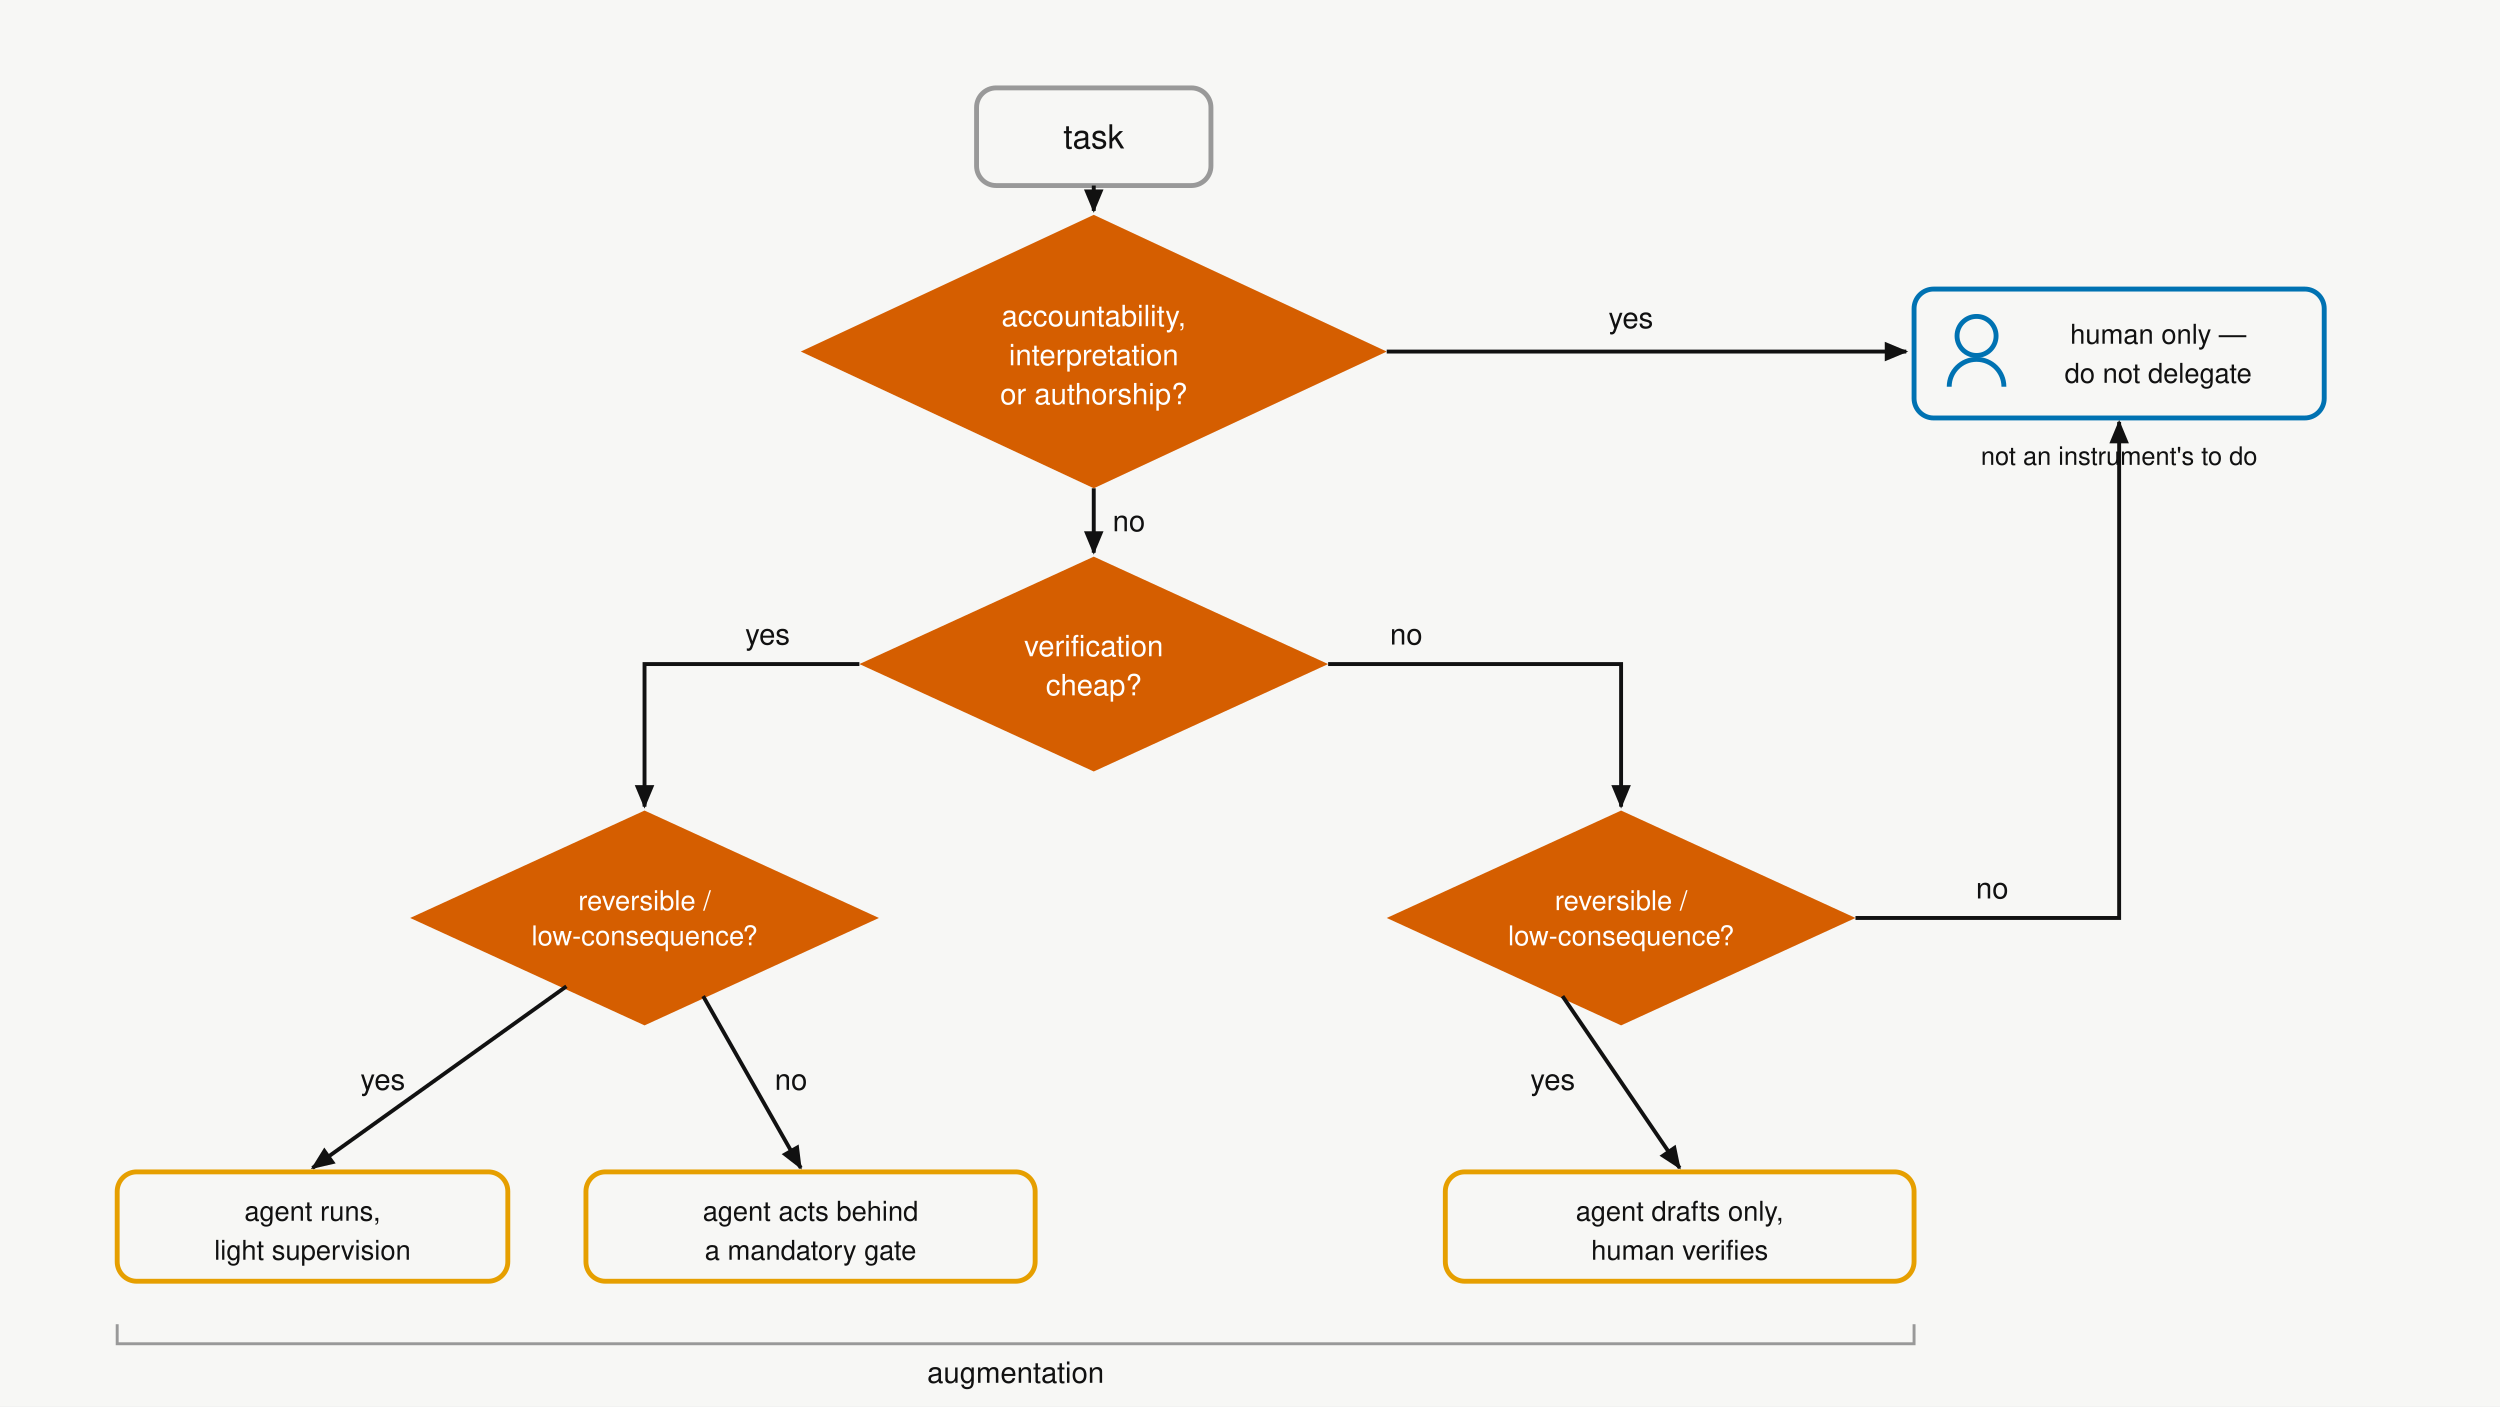
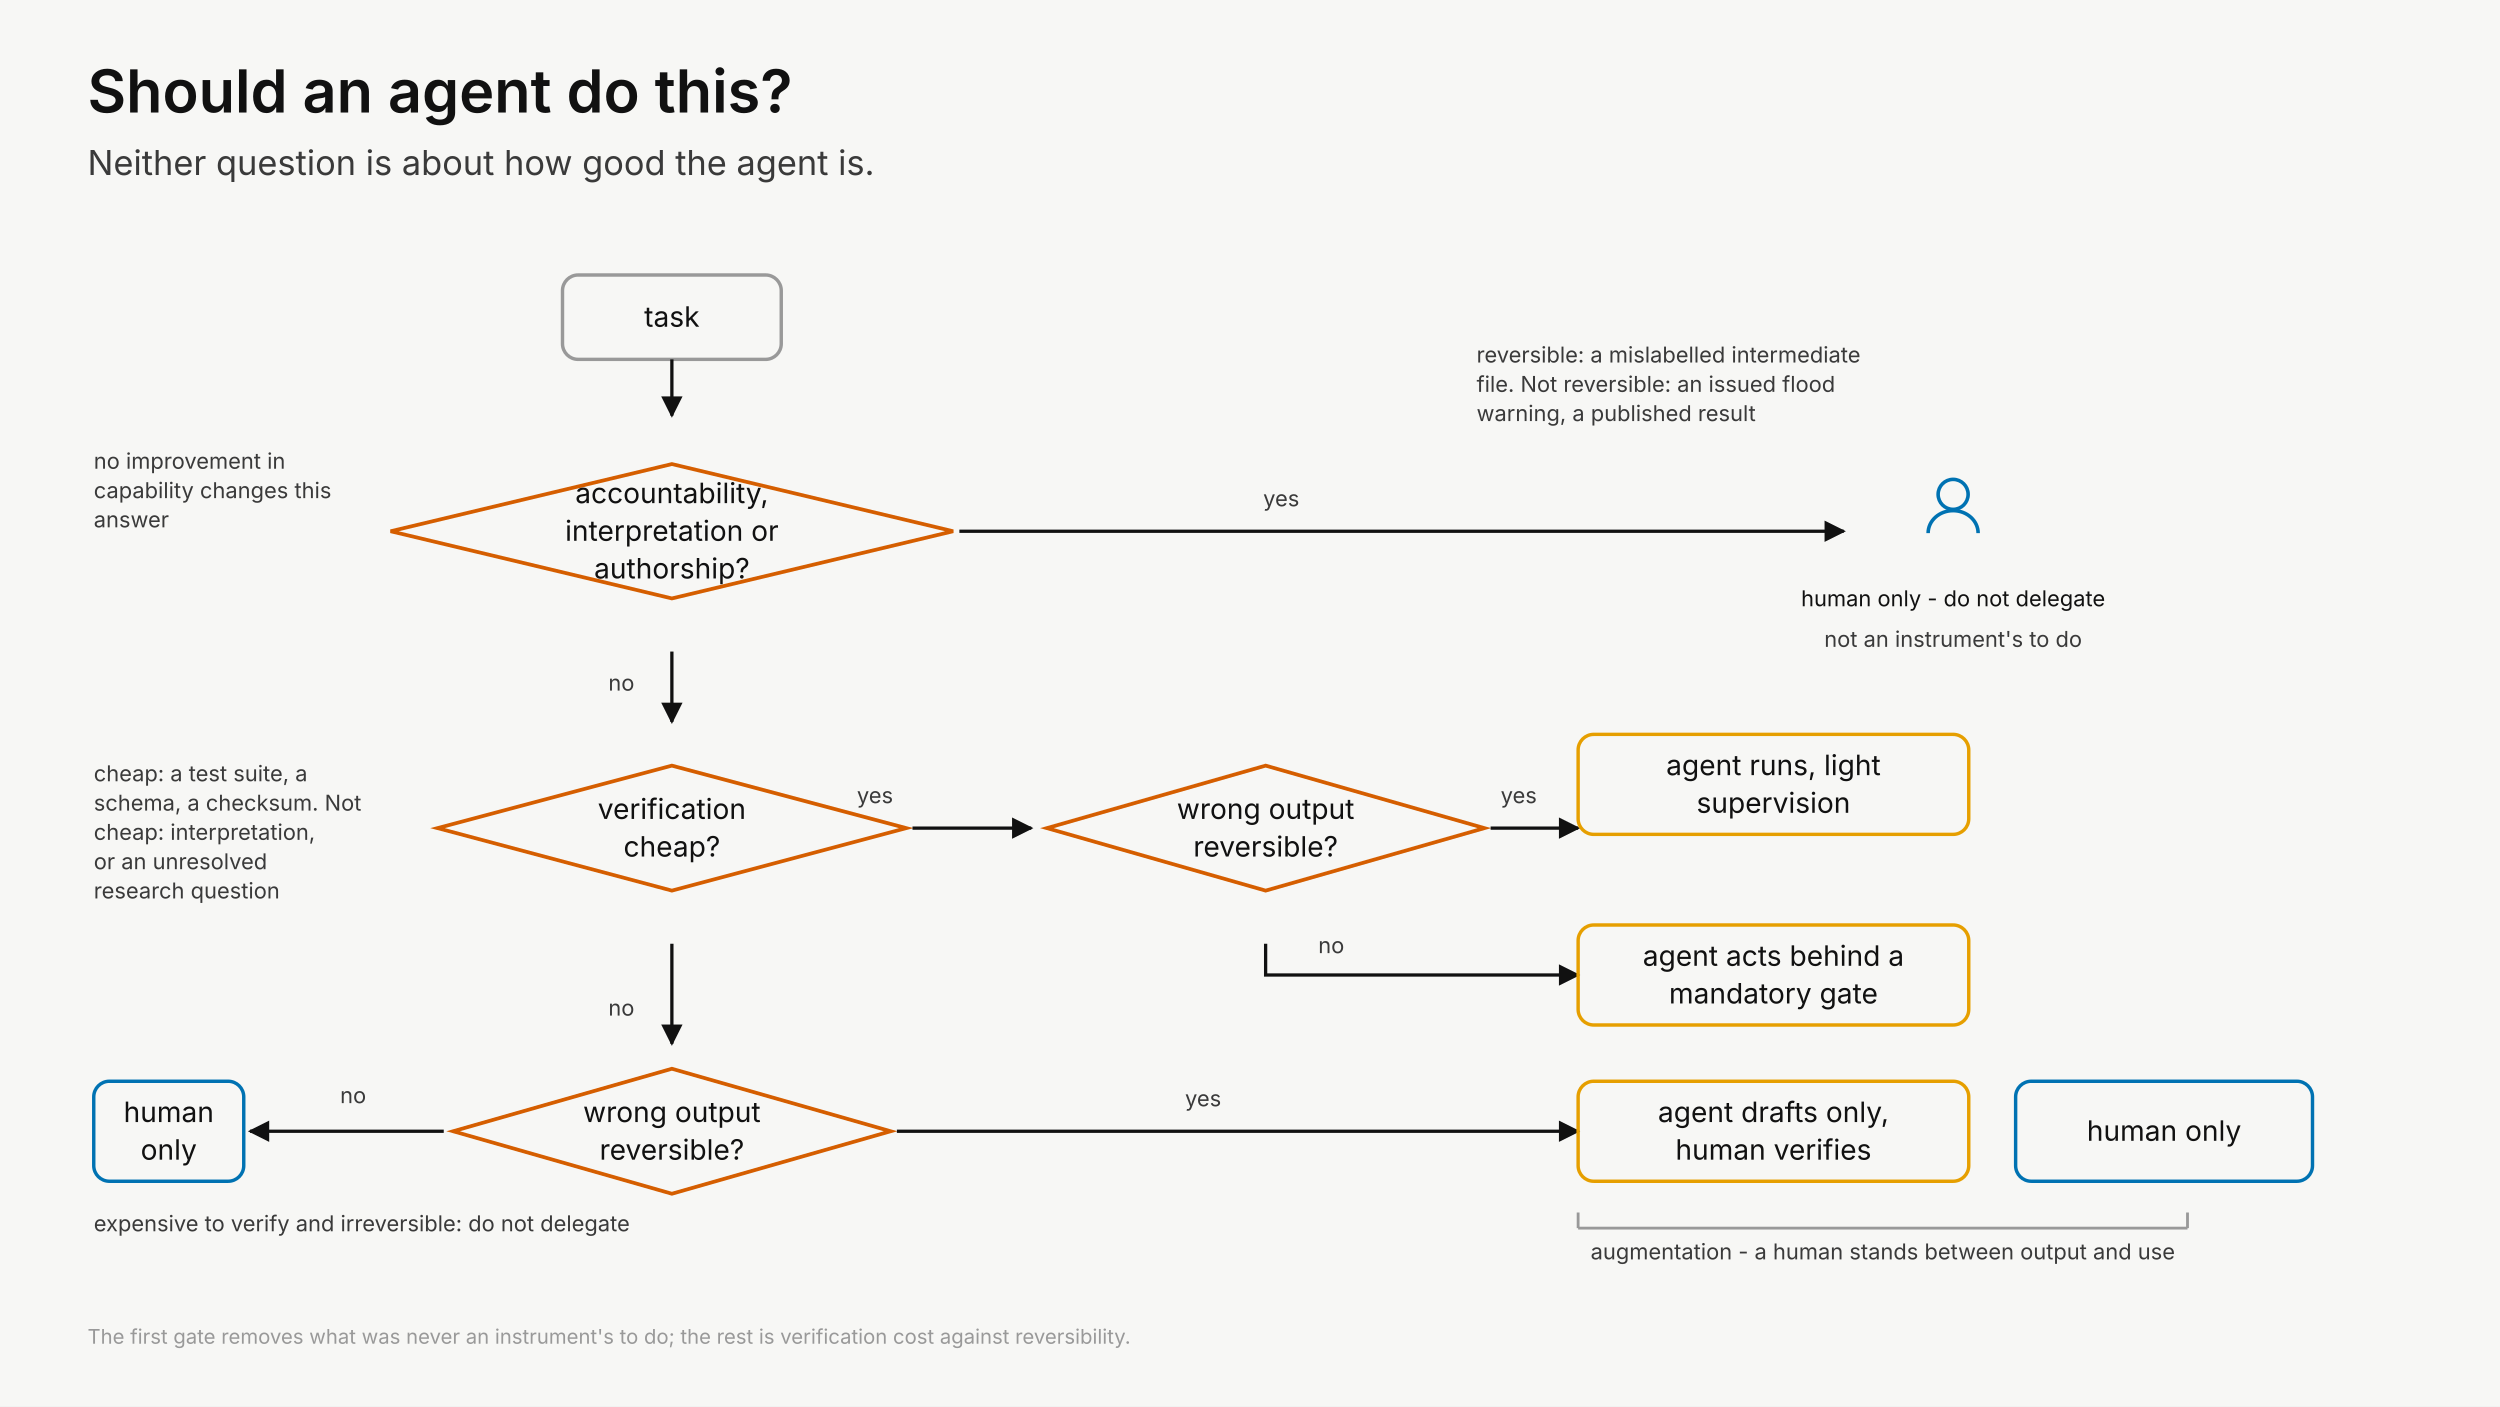
- <svg xmlns="http://www.w3.org/2000/svg" width="1280" height="720" viewBox="0 0 1280 720" font-family="Helvetica, Arial, sans-serif">
+ <svg xmlns="http://www.w3.org/2000/svg" width="1600" height="900" viewBox="0 0 1600 900" role="img">
  <defs>
-     <marker id="ah" markerWidth="12" markerHeight="10" refX="11" refY="5" orient="auto" markerUnits="userSpaceOnUse">
-       <path d="M0,0 L12,5 L0,10 Z" fill="#111111" />
+     <marker id="ah41" viewBox="0 0 10 10" refX="9" refY="5" markerWidth="6.5" markerHeight="6.5" orient="auto-start-reverse">
+       <path d="M0,0 L10,5 L0,10 z" fill="#111111" />
    </marker>
  </defs>
-   <rect width="1280" height="720" fill="#F7F7F5" />
-   <rect x="500" y="45" width="120" height="50" rx="10" fill="none" stroke="#999999" stroke-width="2.5" />
-   <text x="560" y="76" font-size="17" fill="#111111" text-anchor="middle">task</text>
-   <line x1="560" y1="95" x2="560" y2="108" stroke="#111111" stroke-width="2" marker-end="url(#ah)" />
-   <polygon points="560,110 710,180 560,250 410,180" fill="#D55E00" />
-   <g fill="#FFFFFF" text-anchor="middle" font-size="15">
-     <text x="560" y="167">accountability,</text>
-     <text x="560" y="187">interpretation</text>
-     <text x="560" y="207">or authorship?</text>
-   </g>
-   <line x1="710" y1="180" x2="976" y2="180" stroke="#111111" stroke-width="2" marker-end="url(#ah)" />
-   <text x="835" y="168" font-size="15" fill="#111111" text-anchor="middle">yes</text>
-   <rect x="980" y="148" width="210" height="66" rx="10" fill="none" stroke="#0072B2" stroke-width="2.5" />
-   <circle cx="1012" cy="172" r="10" fill="none" stroke="#0072B2" stroke-width="2.5" />
-   <path d="M998,198 a14,14 0 0 1 28,0" fill="none" stroke="#0072B2" stroke-width="2.5" />
-   <text x="1105" y="176" font-size="14" fill="#111111" text-anchor="middle">human only —</text>
-   <text x="1105" y="196" font-size="14" fill="#111111" text-anchor="middle">do not delegate</text>
-   <text x="1085" y="238" font-size="13" fill="#111111" text-anchor="middle">not an instrument's to do</text>
-   <line x1="560" y1="250" x2="560" y2="283" stroke="#111111" stroke-width="2" marker-end="url(#ah)" />
-   <text x="578" y="272" font-size="15" fill="#111111" text-anchor="middle">no</text>
-   <polygon points="560,285 680,340 560,395 440,340" fill="#D55E00" />
-   <g fill="#FFFFFF" text-anchor="middle" font-size="15">
-     <text x="560" y="336">verification</text>
-     <text x="560" y="356">cheap?</text>
-   </g>
-   <path d="M440,340 L330,340 L330,413" fill="none" stroke="#111111" stroke-width="2" marker-end="url(#ah)" />
-   <text x="393" y="330" font-size="15" fill="#111111" text-anchor="middle">yes</text>
-   <path d="M680,340 L830,340 L830,413" fill="none" stroke="#111111" stroke-width="2" marker-end="url(#ah)" />
-   <text x="720" y="330" font-size="15" fill="#111111" text-anchor="middle">no</text>
-   <polygon points="330,415 450,470 330,525 210,470" fill="#D55E00" />
-   <g fill="#FFFFFF" text-anchor="middle" font-size="14">
-     <text x="330" y="466">reversible /</text>
-     <text x="330" y="484">low-consequence?</text>
-   </g>
-   <path d="M290,505 L160,598" fill="none" stroke="#111111" stroke-width="2" marker-end="url(#ah)" />
-   <text x="196" y="558" font-size="15" fill="#111111" text-anchor="middle">yes</text>
-   <path d="M360,510 L410,598" fill="none" stroke="#111111" stroke-width="2" marker-end="url(#ah)" />
-   <text x="405" y="558" font-size="15" fill="#111111" text-anchor="middle">no</text>
-   <polygon points="830,415 950,470 830,525 710,470" fill="#D55E00" />
-   <g fill="#FFFFFF" text-anchor="middle" font-size="14">
-     <text x="830" y="466">reversible /</text>
-     <text x="830" y="484">low-consequence?</text>
-   </g>
-   <path d="M800,510 L860,598" fill="none" stroke="#111111" stroke-width="2" marker-end="url(#ah)" />
-   <text x="795" y="558" font-size="15" fill="#111111" text-anchor="middle">yes</text>
-   <path d="M950,470 L1085,470 L1085,216" fill="none" stroke="#111111" stroke-width="2" marker-end="url(#ah)" />
-   <text x="1020" y="460" font-size="15" fill="#111111" text-anchor="middle">no</text>
-   <rect x="60" y="600" width="200" height="56" rx="10" fill="none" stroke="#E69F00" stroke-width="2.5" />
-   <text x="160" y="625" font-size="14" fill="#111111" text-anchor="middle">agent runs,</text>
-   <text x="160" y="645" font-size="14" fill="#111111" text-anchor="middle">light supervision</text>
-   <rect x="300" y="600" width="230" height="56" rx="10" fill="none" stroke="#E69F00" stroke-width="2.5" />
-   <text x="415" y="625" font-size="14" fill="#111111" text-anchor="middle">agent acts behind</text>
-   <text x="415" y="645" font-size="14" fill="#111111" text-anchor="middle">a mandatory gate</text>
-   <rect x="740" y="600" width="240" height="56" rx="10" fill="none" stroke="#E69F00" stroke-width="2.5" />
-   <text x="860" y="625" font-size="14" fill="#111111" text-anchor="middle">agent drafts only,</text>
-   <text x="860" y="645" font-size="14" fill="#111111" text-anchor="middle">human verifies</text>
-   <path d="M60,678 L60,688 L980,688 L980,678" fill="none" stroke="#999999" stroke-width="1.5" />
-   <text x="520" y="708" font-size="15" fill="#111111" text-anchor="middle">augmentation</text>
+   <rect width="1600" height="900" fill="#F7F7F5" />
+   <text x="56.0" y="72.0" font-family="Inter, 'Helvetica Neue', Helvetica, Arial, sans-serif" font-size="38" fill="#111111" font-weight="600" text-anchor="start">Should an agent do this?</text>
+   <text x="56.0" y="112.0" font-family="Inter, 'Helvetica Neue', Helvetica, Arial, sans-serif" font-size="22" fill="#3A3A3A" font-weight="400" text-anchor="start">Neither question is about how good the agent is.</text>
+   <rect x="360.0" y="176.0" width="140.0" height="54.0" rx="10" fill="none" stroke="#999999" stroke-width="2.2" />
+   <text x="430.0" y="209.1" font-family="Inter, 'Helvetica Neue', Helvetica, Arial, sans-serif" font-size="18" fill="#111111" font-weight="400" text-anchor="middle">task</text>
+   <line x1="430.0" y1="230.0" x2="430.0" y2="266.0" stroke="#111111" stroke-width="2.1" marker-end="url(#ah41)" />
+   <polygon points="430,297.0 610.0,340 430,383.0 250.0,340" fill="none" stroke="#D55E00" stroke-width="2.4" />
+   <text x="430.0" y="322.0" font-family="Inter, 'Helvetica Neue', Helvetica, Arial, sans-serif" font-size="18" fill="#111111" font-weight="400" text-anchor="middle">accountability,</text>
+   <text x="430.0" y="346.1" font-family="Inter, 'Helvetica Neue', Helvetica, Arial, sans-serif" font-size="18" fill="#111111" font-weight="400" text-anchor="middle">interpretation or</text>
+   <text x="430.0" y="370.2" font-family="Inter, 'Helvetica Neue', Helvetica, Arial, sans-serif" font-size="18" fill="#111111" font-weight="400" text-anchor="middle">authorship?</text>
+   <text x="60.0" y="300.0" font-family="Inter, 'Helvetica Neue', Helvetica, Arial, sans-serif" font-size="14" fill="#3A3A3A" font-weight="400" text-anchor="start">no improvement in</text>
+   <text x="60.0" y="318.8" font-family="Inter, 'Helvetica Neue', Helvetica, Arial, sans-serif" font-size="14" fill="#3A3A3A" font-weight="400" text-anchor="start">capability changes this</text>
+   <text x="60.0" y="337.5" font-family="Inter, 'Helvetica Neue', Helvetica, Arial, sans-serif" font-size="14" fill="#3A3A3A" font-weight="400" text-anchor="start">answer</text>
+   <line x1="614.0" y1="340.0" x2="1180.0" y2="340.0" stroke="#111111" stroke-width="2.1" marker-end="url(#ah41)" />
+   <text x="820.0" y="324.0" font-family="Inter, 'Helvetica Neue', Helvetica, Arial, sans-serif" font-size="14" fill="#3A3A3A" font-weight="400" text-anchor="middle">yes</text>
+   <circle cx="1250" cy="316.4" r="9.6" fill="none" stroke="#0072B2" stroke-width="2.3" />
+   <path d="M1234,341.2 a16,14.4 0 0 1 32,0" fill="none" stroke="#0072B2" stroke-width="2.3" />
+   <text x="1250.0" y="388.0" font-family="Inter, 'Helvetica Neue', Helvetica, Arial, sans-serif" font-size="14" fill="#111111" font-weight="400" text-anchor="middle">human only - do not delegate</text>
+   <text x="1250.0" y="414.0" font-family="Inter, 'Helvetica Neue', Helvetica, Arial, sans-serif" font-size="14" fill="#3A3A3A" font-weight="400" text-anchor="middle">not an instrument's to do</text>
+   <line x1="430.0" y1="417.0" x2="430.0" y2="462.0" stroke="#111111" stroke-width="2.1" marker-end="url(#ah41)" />
+   <text x="406.0" y="442.0" font-family="Inter, 'Helvetica Neue', Helvetica, Arial, sans-serif" font-size="14" fill="#3A3A3A" font-weight="400" text-anchor="end">no</text>
+   <polygon points="430,490.0 580.0,530 430,570.0 280.0,530" fill="none" stroke="#D55E00" stroke-width="2.4" />
+   <text x="430.0" y="524.1" font-family="Inter, 'Helvetica Neue', Helvetica, Arial, sans-serif" font-size="18" fill="#111111" font-weight="400" text-anchor="middle">verification</text>
+   <text x="430.0" y="548.2" font-family="Inter, 'Helvetica Neue', Helvetica, Arial, sans-serif" font-size="18" fill="#111111" font-weight="400" text-anchor="middle">cheap?</text>
+   <text x="60.0" y="500.0" font-family="Inter, 'Helvetica Neue', Helvetica, Arial, sans-serif" font-size="14" fill="#3A3A3A" font-weight="400" text-anchor="start">cheap: a test suite, a</text>
+   <text x="60.0" y="518.8" font-family="Inter, 'Helvetica Neue', Helvetica, Arial, sans-serif" font-size="14" fill="#3A3A3A" font-weight="400" text-anchor="start">schema, a checksum. Not</text>
+   <text x="60.0" y="537.5" font-family="Inter, 'Helvetica Neue', Helvetica, Arial, sans-serif" font-size="14" fill="#3A3A3A" font-weight="400" text-anchor="start">cheap: interpretation,</text>
+   <text x="60.0" y="556.3" font-family="Inter, 'Helvetica Neue', Helvetica, Arial, sans-serif" font-size="14" fill="#3A3A3A" font-weight="400" text-anchor="start">or an unresolved</text>
+   <text x="60.0" y="575.0" font-family="Inter, 'Helvetica Neue', Helvetica, Arial, sans-serif" font-size="14" fill="#3A3A3A" font-weight="400" text-anchor="start">research question</text>
+   <line x1="584.0" y1="530.0" x2="660.0" y2="530.0" stroke="#111111" stroke-width="2.1" marker-end="url(#ah41)" />
+   <text x="560.0" y="514.0" font-family="Inter, 'Helvetica Neue', Helvetica, Arial, sans-serif" font-size="14" fill="#3A3A3A" font-weight="400" text-anchor="middle">yes</text>
+   <polygon points="810,490.0 950.0,530 810,570.0 670.0,530" fill="none" stroke="#D55E00" stroke-width="2.4" />
+   <text x="810.0" y="524.1" font-family="Inter, 'Helvetica Neue', Helvetica, Arial, sans-serif" font-size="18" fill="#111111" font-weight="400" text-anchor="middle">wrong output</text>
+   <text x="810.0" y="548.2" font-family="Inter, 'Helvetica Neue', Helvetica, Arial, sans-serif" font-size="18" fill="#111111" font-weight="400" text-anchor="middle">reversible?</text>
+   <line x1="430.0" y1="604.0" x2="430.0" y2="668.0" stroke="#111111" stroke-width="2.1" marker-end="url(#ah41)" />
+   <text x="406.0" y="650.0" font-family="Inter, 'Helvetica Neue', Helvetica, Arial, sans-serif" font-size="14" fill="#3A3A3A" font-weight="400" text-anchor="end">no</text>
+   <polygon points="430,684.0 570.0,724 430,764.0 290.0,724" fill="none" stroke="#D55E00" stroke-width="2.4" />
+   <text x="430.0" y="718.1" font-family="Inter, 'Helvetica Neue', Helvetica, Arial, sans-serif" font-size="18" fill="#111111" font-weight="400" text-anchor="middle">wrong output</text>
+   <text x="430.0" y="742.2" font-family="Inter, 'Helvetica Neue', Helvetica, Arial, sans-serif" font-size="18" fill="#111111" font-weight="400" text-anchor="middle">reversible?</text>
+   <text x="945.0" y="232.0" font-family="Inter, 'Helvetica Neue', Helvetica, Arial, sans-serif" font-size="14" fill="#3A3A3A" font-weight="400" text-anchor="start">reversible: a mislabelled intermediate</text>
+   <text x="945.0" y="250.8" font-family="Inter, 'Helvetica Neue', Helvetica, Arial, sans-serif" font-size="14" fill="#3A3A3A" font-weight="400" text-anchor="start">file. Not reversible: an issued flood</text>
+   <text x="945.0" y="269.5" font-family="Inter, 'Helvetica Neue', Helvetica, Arial, sans-serif" font-size="14" fill="#3A3A3A" font-weight="400" text-anchor="start">warning, a published result</text>
+   <line x1="954.0" y1="530.0" x2="1010.0" y2="530.0" stroke="#111111" stroke-width="2.1" marker-end="url(#ah41)" />
+   <text x="972.0" y="514.0" font-family="Inter, 'Helvetica Neue', Helvetica, Arial, sans-serif" font-size="14" fill="#3A3A3A" font-weight="400" text-anchor="middle">yes</text>
+   <rect x="1010.0" y="470.0" width="250.0" height="64.0" rx="10" fill="none" stroke="#E69F00" stroke-width="2.2" />
+   <text x="1135.0" y="496.1" font-family="Inter, 'Helvetica Neue', Helvetica, Arial, sans-serif" font-size="18" fill="#111111" font-weight="400" text-anchor="middle">agent runs, light</text>
+   <text x="1135.0" y="520.2" font-family="Inter, 'Helvetica Neue', Helvetica, Arial, sans-serif" font-size="18" fill="#111111" font-weight="400" text-anchor="middle">supervision</text>
+   <path d="M810.0,604.0 L810.0,624.0 L1010.0,624.0" fill="none" stroke="#111111" stroke-width="2.1" marker-end="url(#ah41)" />
+   <text x="852.0" y="610.0" font-family="Inter, 'Helvetica Neue', Helvetica, Arial, sans-serif" font-size="14" fill="#3A3A3A" font-weight="400" text-anchor="middle">no</text>
+   <rect x="1010.0" y="592.0" width="250.0" height="64.0" rx="10" fill="none" stroke="#E69F00" stroke-width="2.2" />
+   <text x="1135.0" y="618.1" font-family="Inter, 'Helvetica Neue', Helvetica, Arial, sans-serif" font-size="18" fill="#111111" font-weight="400" text-anchor="middle">agent acts behind a</text>
+   <text x="1135.0" y="642.2" font-family="Inter, 'Helvetica Neue', Helvetica, Arial, sans-serif" font-size="18" fill="#111111" font-weight="400" text-anchor="middle">mandatory gate</text>
+   <line x1="574.0" y1="724.0" x2="1010.0" y2="724.0" stroke="#111111" stroke-width="2.1" marker-end="url(#ah41)" />
+   <text x="770.0" y="708.0" font-family="Inter, 'Helvetica Neue', Helvetica, Arial, sans-serif" font-size="14" fill="#3A3A3A" font-weight="400" text-anchor="middle">yes</text>
+   <rect x="1010.0" y="692.0" width="250.0" height="64.0" rx="10" fill="none" stroke="#E69F00" stroke-width="2.2" />
+   <text x="1135.0" y="718.1" font-family="Inter, 'Helvetica Neue', Helvetica, Arial, sans-serif" font-size="18" fill="#111111" font-weight="400" text-anchor="middle">agent drafts only,</text>
+   <text x="1135.0" y="742.2" font-family="Inter, 'Helvetica Neue', Helvetica, Arial, sans-serif" font-size="18" fill="#111111" font-weight="400" text-anchor="middle">human verifies</text>
+   <path d="M284.0,724.0 L160.0,724.0" fill="none" stroke="#111111" stroke-width="2.1" marker-end="url(#ah41)" />
+   <text x="226.0" y="706.0" font-family="Inter, 'Helvetica Neue', Helvetica, Arial, sans-serif" font-size="14" fill="#3A3A3A" font-weight="400" text-anchor="middle">no</text>
+   <rect x="60.0" y="692.0" width="96.0" height="64.0" rx="10" fill="none" stroke="#0072B2" stroke-width="2.2" />
+   <text x="108.0" y="718.1" font-family="Inter, 'Helvetica Neue', Helvetica, Arial, sans-serif" font-size="18" fill="#111111" font-weight="400" text-anchor="middle">human</text>
+   <text x="108.0" y="742.2" font-family="Inter, 'Helvetica Neue', Helvetica, Arial, sans-serif" font-size="18" fill="#111111" font-weight="400" text-anchor="middle">only</text>
+   <text x="60.0" y="788.0" font-family="Inter, 'Helvetica Neue', Helvetica, Arial, sans-serif" font-size="14" fill="#3A3A3A" font-weight="400" text-anchor="start">expensive to verify and irreversible: do not delegate</text>
+   <rect x="1290.0" y="692.0" width="190.0" height="64.0" rx="10" fill="none" stroke="#0072B2" stroke-width="2.2" />
+   <text x="1385.0" y="730.1" font-family="Inter, 'Helvetica Neue', Helvetica, Arial, sans-serif" font-size="18" fill="#111111" font-weight="400" text-anchor="middle">human only</text>
+   <path d="M1010,776 v10 M1010,786 H1400 M1400,786 v-10" fill="none" stroke="#999999" stroke-width="1.8" />
+   <text x="1205.0" y="806.0" font-family="Inter, 'Helvetica Neue', Helvetica, Arial, sans-serif" font-size="14" fill="#3A3A3A" font-weight="400" text-anchor="middle">augmentation - a human stands between output and use</text>
+   <text x="56.0" y="860.0" font-family="Inter, 'Helvetica Neue', Helvetica, Arial, sans-serif" font-size="13" fill="#999999" font-weight="400" text-anchor="start">The first gate removes what was never an instrument's to do; the rest is verification cost against reversibility.</text>
</svg>
